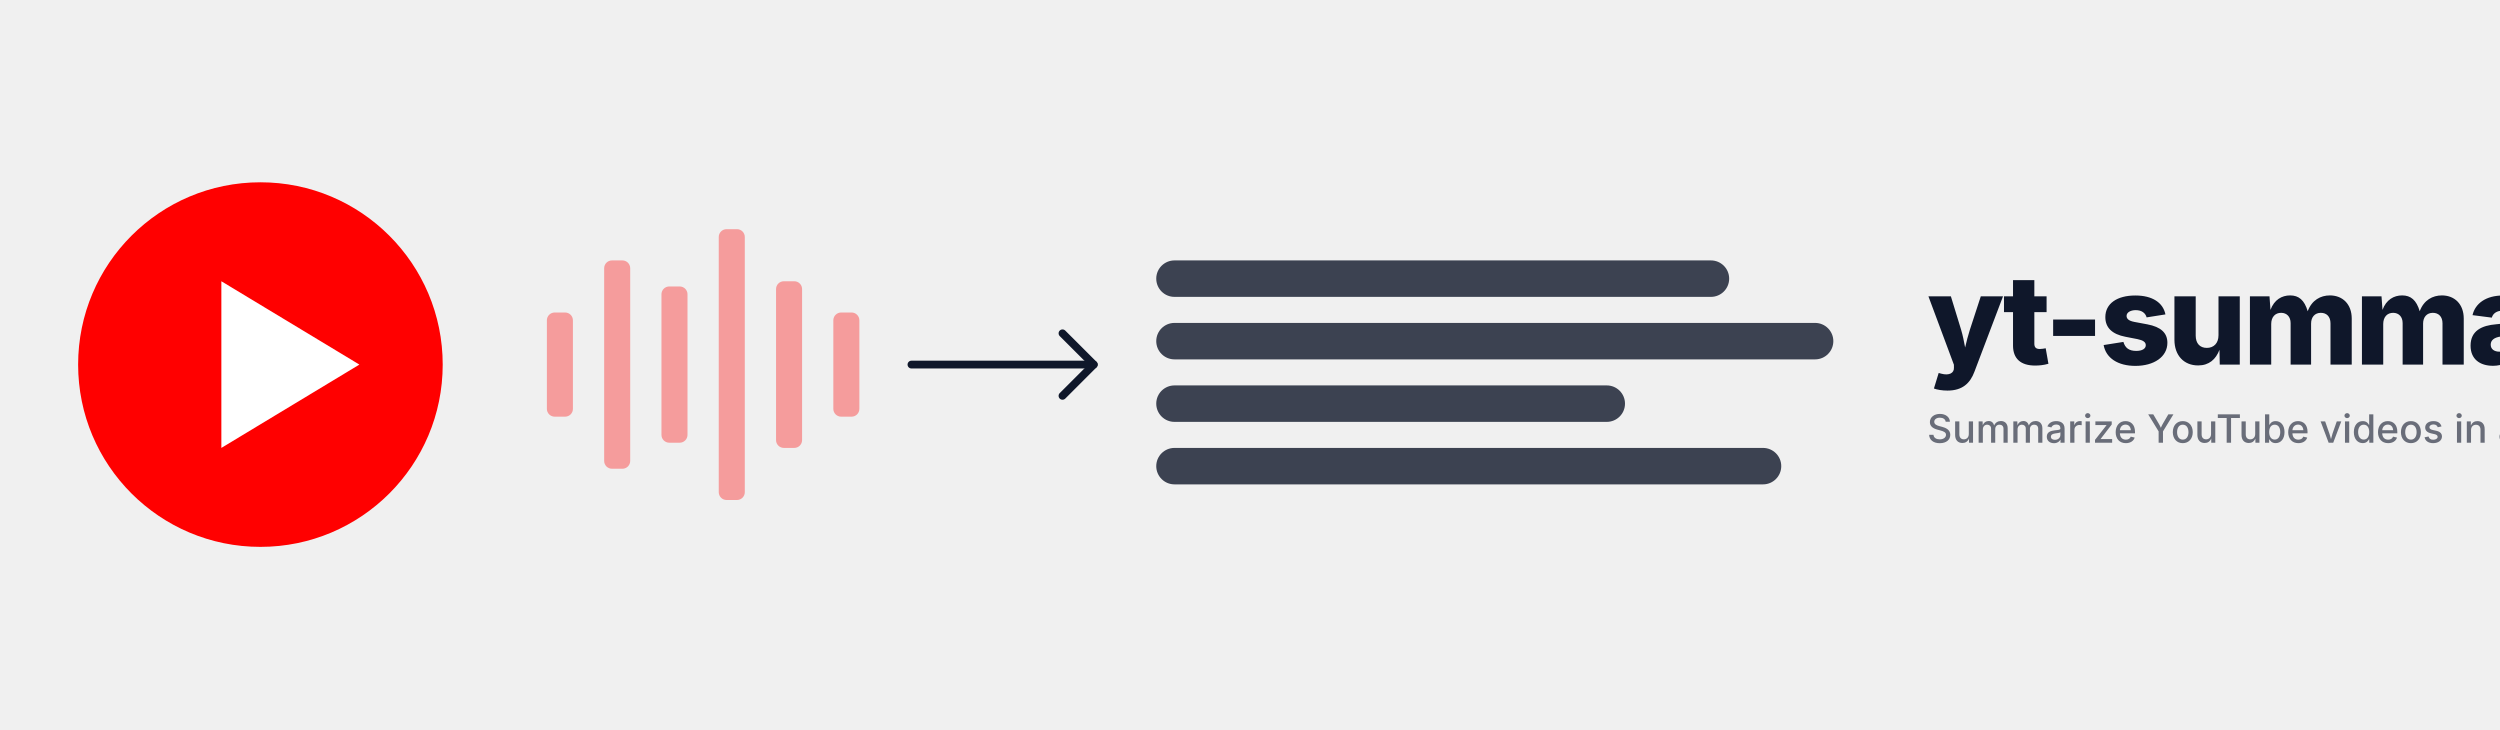
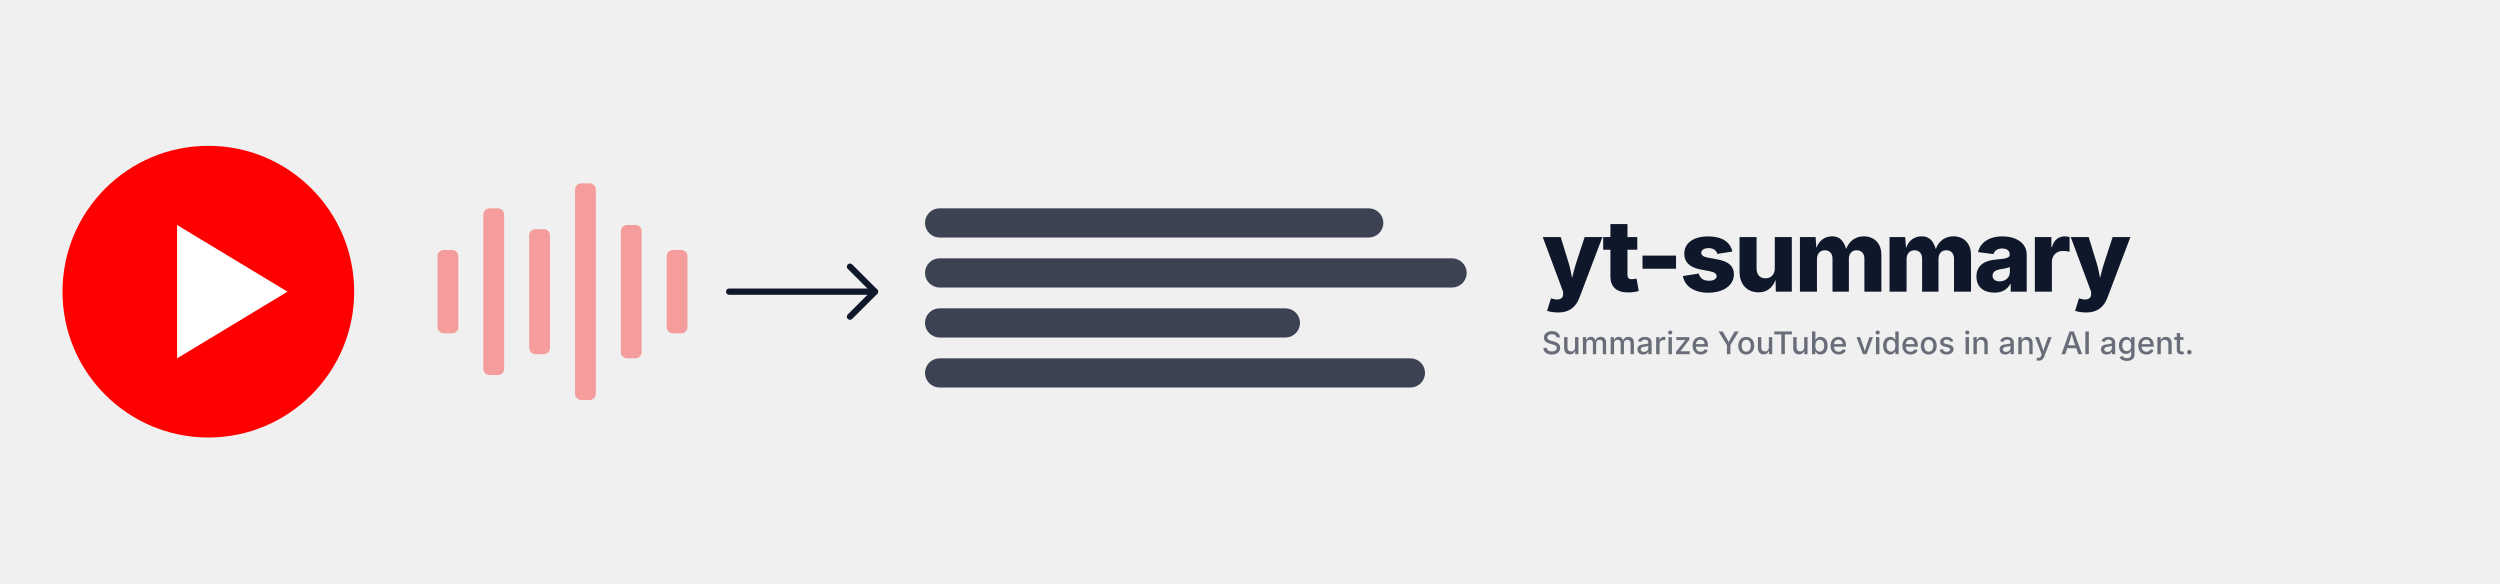
- <svg xmlns="http://www.w3.org/2000/svg" viewBox="0 0 960 280" role="img" aria-label="yt-summary — summarize YouTube videos in any AI agent">
+ <svg xmlns="http://www.w3.org/2000/svg" viewBox="0 0 1200 280" role="img" aria-label="yt-summary — summarize YouTube videos in any AI agent">
  <circle cx="100" cy="140" r="70" fill="#FF0000" />
  <path d="M 85 108 L 85 172 L 138 140 Z" fill="#FFFFFF" />
  <g fill="#FF0000" fill-opacity="0.35">
    <rect x="210" y="120" width="10" height="40" rx="3" />
    <rect x="232" y="100" width="10" height="80" rx="3" />
    <rect x="254" y="110" width="10" height="60" rx="3" />
    <rect x="276" y="88" width="10" height="104" rx="3" />
    <rect x="298" y="108" width="10" height="64" rx="3" />
    <rect x="320" y="120" width="10" height="40" rx="3" />
  </g>
  <g stroke="#0F172A" stroke-width="3" fill="none" stroke-linecap="round" stroke-linejoin="round">
    <line x1="350" y1="140" x2="420" y2="140" />
    <polyline points="408,128 420,140 408,152" />
  </g>
  <g fill="#0F172A" fill-opacity="0.8">
    <rect x="444" y="100" width="220" height="14" rx="7" />
    <rect x="444" y="124" width="260" height="14" rx="7" />
    <rect x="444" y="148" width="180" height="14" rx="7" />
    <rect x="444" y="172" width="240" height="14" rx="7" />
  </g>
  <text x="740" y="140" font-family="Inter, -apple-system, BlinkMacSystemFont, system-ui, sans-serif" font-weight="800" font-size="48" fill="#0F172A" letter-spacing="-1.5">yt-summary</text>
  <text x="740" y="170" font-family="Inter, -apple-system, BlinkMacSystemFont, system-ui, sans-serif" font-weight="500" font-size="15" fill="#0F172A" fill-opacity="0.6">Summarize YouTube videos in any AI agent.</text>
</svg>
